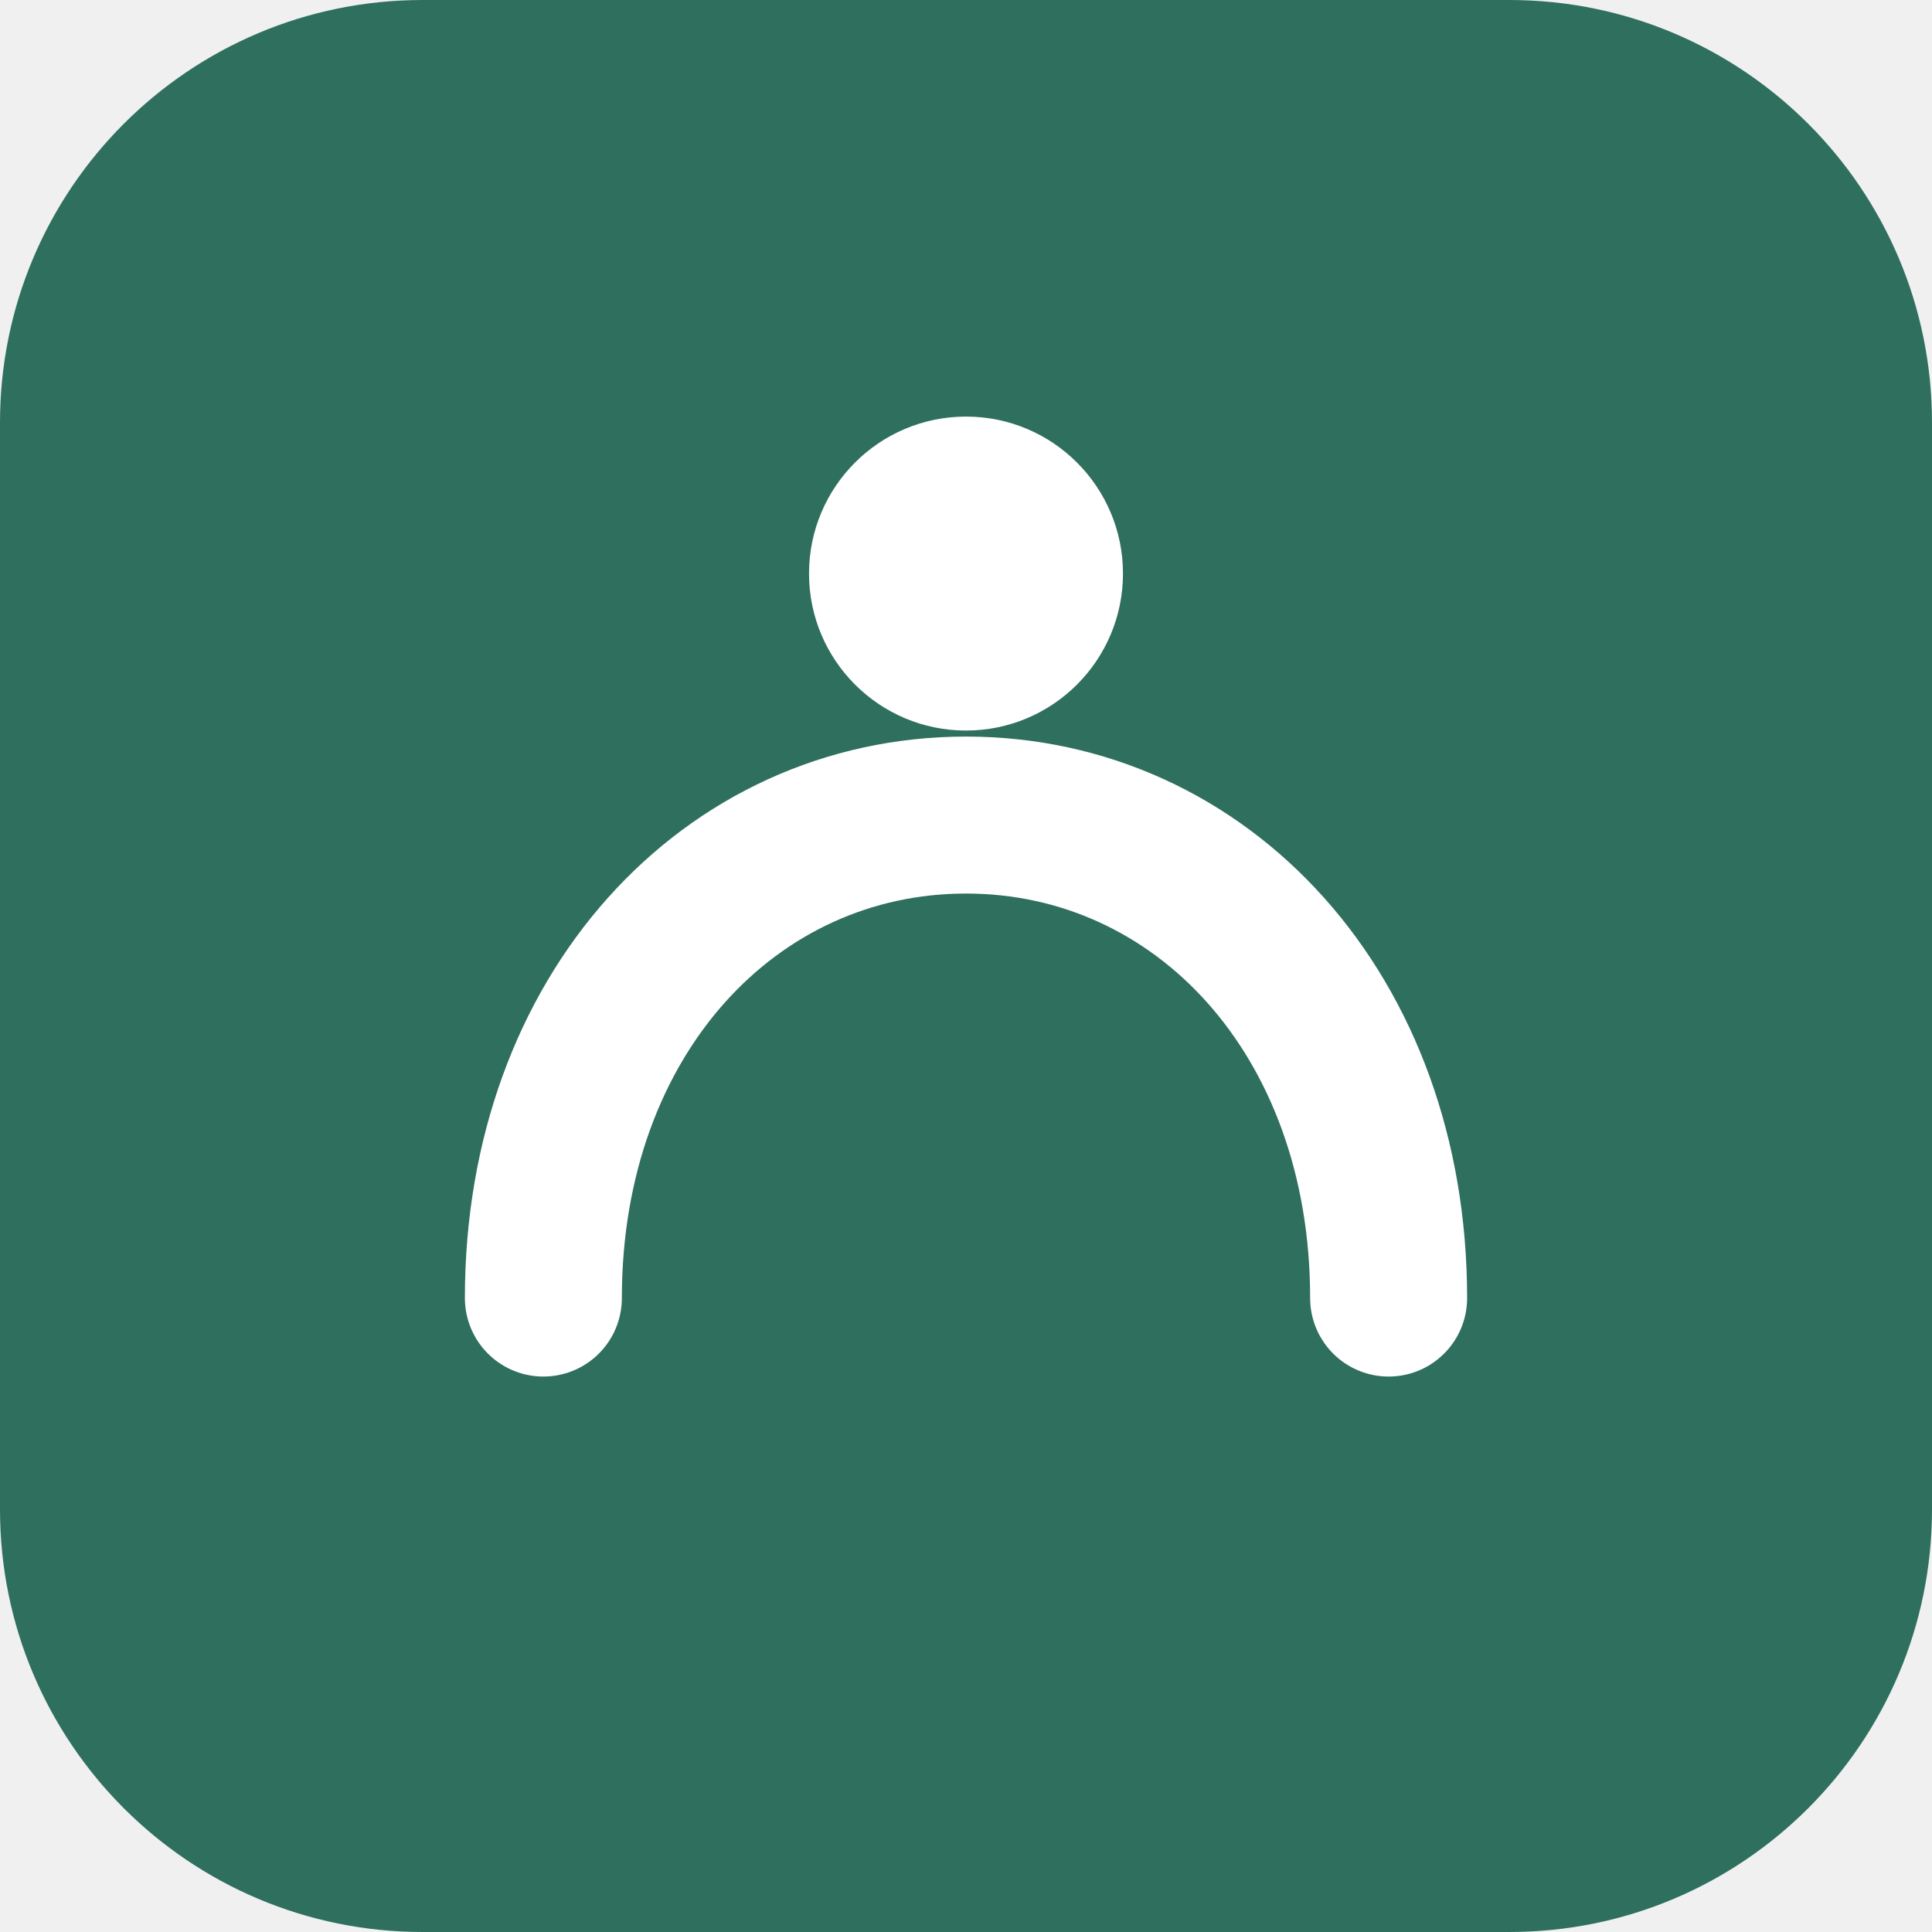
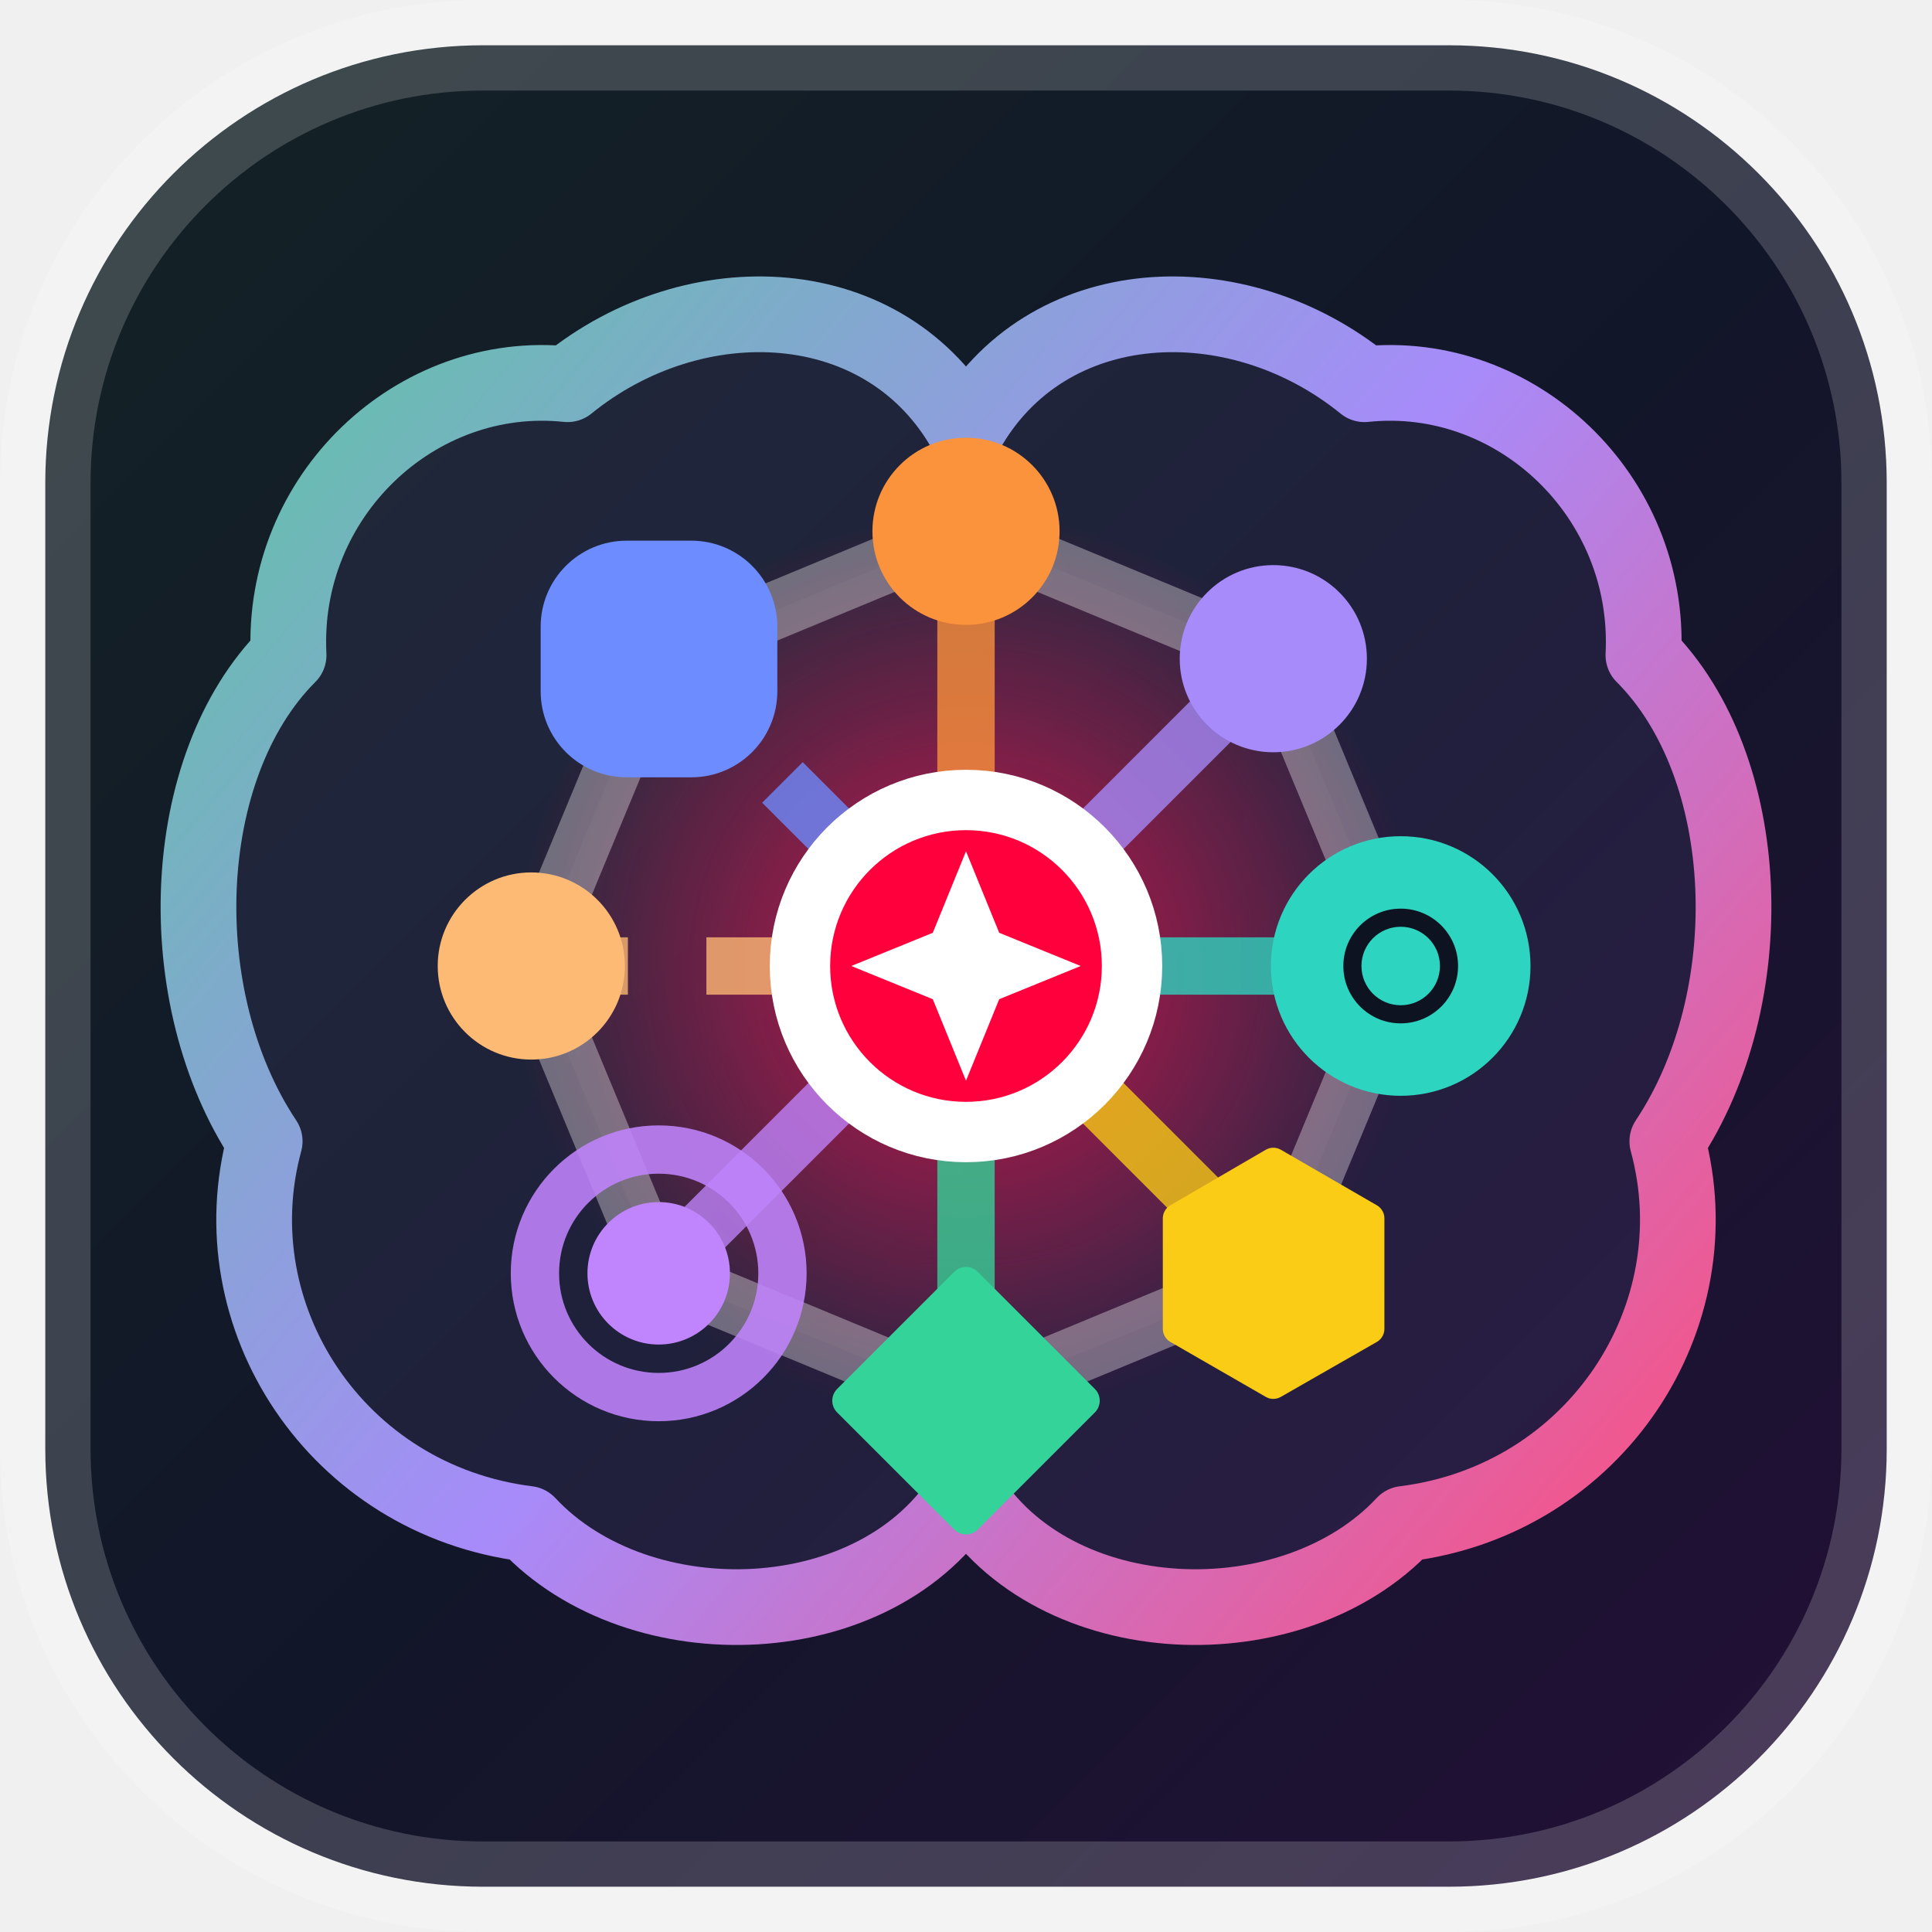
- <svg xmlns="http://www.w3.org/2000/svg" viewBox="0 0 32 32">
-   <rect width="32" height="32" rx="7" fill="#2f6f5e" />
-   <path d="M9 21.5c0-4.7 3.1-8 7-8s7 3.3 7 8" fill="none" stroke="#fff" stroke-width="2.6" stroke-linecap="round" />
-   <circle cx="16" cy="9.5" r="2.6" fill="#fff" />
+ <svg xmlns="http://www.w3.org/2000/svg" viewBox="0 0 32 32" fill="none">
+   <defs>
+     <linearGradient id="bg" x1="2" y1="2" x2="30" y2="30" gradientUnits="userSpaceOnUse">
+       <stop offset="0%" stop-color="#132226" />
+       <stop offset="52%" stop-color="#121629" />
+       <stop offset="100%" stop-color="#221036" />
+     </linearGradient>
+     <linearGradient id="brainStroke" x1="-95" y1="-80" x2="95" y2="80" gradientUnits="userSpaceOnUse">
+       <stop offset="0%" stop-color="#5fc4a6" />
+       <stop offset="50%" stop-color="#a78bfa" />
+       <stop offset="100%" stop-color="#ff4d79" />
+     </linearGradient>
+     <radialGradient id="glow" cx="50%" cy="50%" r="50%">
+       <stop offset="0%" stop-color="#ff003c" stop-opacity="0.78" />
+       <stop offset="100%" stop-color="#ff003c" stop-opacity="0" />
+     </radialGradient>
+   </defs>
+   <rect x="0.75" y="0.75" width="30.5" height="30.5" rx="7.25" fill="url(#bg)" stroke="rgba(255,255,255,0.18)" stroke-width="1.5" />
+   <circle cx="16" cy="16" r="7.5" fill="url(#glow)" />
+   <g transform="translate(16 16) scale(0.132)">
+     <path d="M 0,-67 C -10,-85 -34,-86 -50,-73 C -69,-75 -86,-59 -85,-39 C -99,-25 -100,4 -88,22 C -94,44 -79,67 -55,70 C -41,85 -11,84 0,66 C 11,84 41,85 55,70 C 79,67 94,44 88,22 C 100,4 99,-25 85,-39 C 86,-59 69,-75 50,-73 C 34,-86 10,-85 0,-67 Z" fill="rgba(167, 139, 250, 0.09)" stroke="url(#brainStroke)" stroke-width="9.5" stroke-linejoin="round" />
+   </g>
+   <polygon points="16.00,8.80 21.09,10.91 23.20,16.00 21.09,21.09 16.00,23.20 10.91,21.09 8.80,16.00 10.91,10.91" fill="rgba(255,255,255,0.03)" stroke="rgba(255,255,255,0.34)" stroke-width="0.95" stroke-linejoin="round" />
+   <line x1="16.00" y1="16.00" x2="16.00" y2="8.80" stroke="#fb923c" stroke-opacity="0.78" stroke-width="0.95" />
+   <line x1="16.00" y1="16.00" x2="21.09" y2="10.91" stroke="#a78bfa" stroke-opacity="0.78" stroke-width="0.95" />
+   <line x1="16.00" y1="16.00" x2="23.20" y2="16.00" stroke="#2dd4bf" stroke-opacity="0.78" stroke-width="0.95" />
+   <line x1="16.00" y1="16.00" x2="21.09" y2="21.09" stroke="#facc15" stroke-opacity="0.78" stroke-width="0.95" />
+   <line x1="16.00" y1="16.00" x2="16.00" y2="23.20" stroke="#34d399" stroke-opacity="0.78" stroke-width="0.95" />
+   <line x1="16.00" y1="16.00" x2="10.91" y2="21.09" stroke="#c084fc" stroke-opacity="0.78" stroke-width="0.95" />
+   <line x1="16.00" y1="16.00" x2="8.80" y2="16.00" stroke="#fdba74" stroke-opacity="0.78" stroke-width="0.95" stroke-dasharray="1.5 1.3" />
+   <line x1="16.00" y1="16.00" x2="10.91" y2="10.91" stroke="#6d8cff" stroke-opacity="0.78" stroke-width="0.95" stroke-dasharray="1.5 1.3" />
+   <circle cx="16.00" cy="8.80" r="1.55" fill="#fb923c" />
+   <circle cx="21.09" cy="10.91" r="1.55" fill="#a78bfa" />
+   <circle cx="23.20" cy="16.00" r="1.55" fill="#0e1322" stroke="#2dd4bf" stroke-width="1.2" />
+   <circle cx="23.20" cy="16.00" r="0.65" fill="#2dd4bf" />
+   <path d="M 21.09,19.26 L 22.68,20.18 L 22.68,22.01 L 21.09,22.92 L 19.51,22.01 L 19.51,20.18 Z" fill="#facc15" stroke="#facc15" stroke-width="0.5" stroke-linejoin="round" />
+   <path d="M 16.00 21.26 L 17.94 23.20 L 16.00 25.14 L 14.06 23.20 Z" fill="#34d399" stroke="#34d399" stroke-width="0.55" stroke-linejoin="round" />
+   <circle cx="10.91" cy="21.09" r="2.05" fill="none" stroke="#c084fc" stroke-width="0.8" opacity="0.88" />
+   <circle cx="10.91" cy="21.09" r="1.18" fill="#c084fc" />
+   <circle cx="8.80" cy="16.00" r="1.55" fill="#fdba74" />
+   <rect x="9.48" y="9.48" width="2.87" height="2.87" rx="0.9" fill="#6d8cff" stroke="#6d8cff" stroke-width="1.05" />
+   <circle cx="16" cy="16" r="2.75" fill="#ff003c" stroke="#ffffff" stroke-width="1.0" />
+   <path d="M 16 14.1 L 16.55 15.45 L 17.9 16 L 16.55 16.55 L 16 17.9 L 15.45 16.55 L 14.1 16 L 15.45 15.45 Z" fill="#ffffff" />
</svg>
